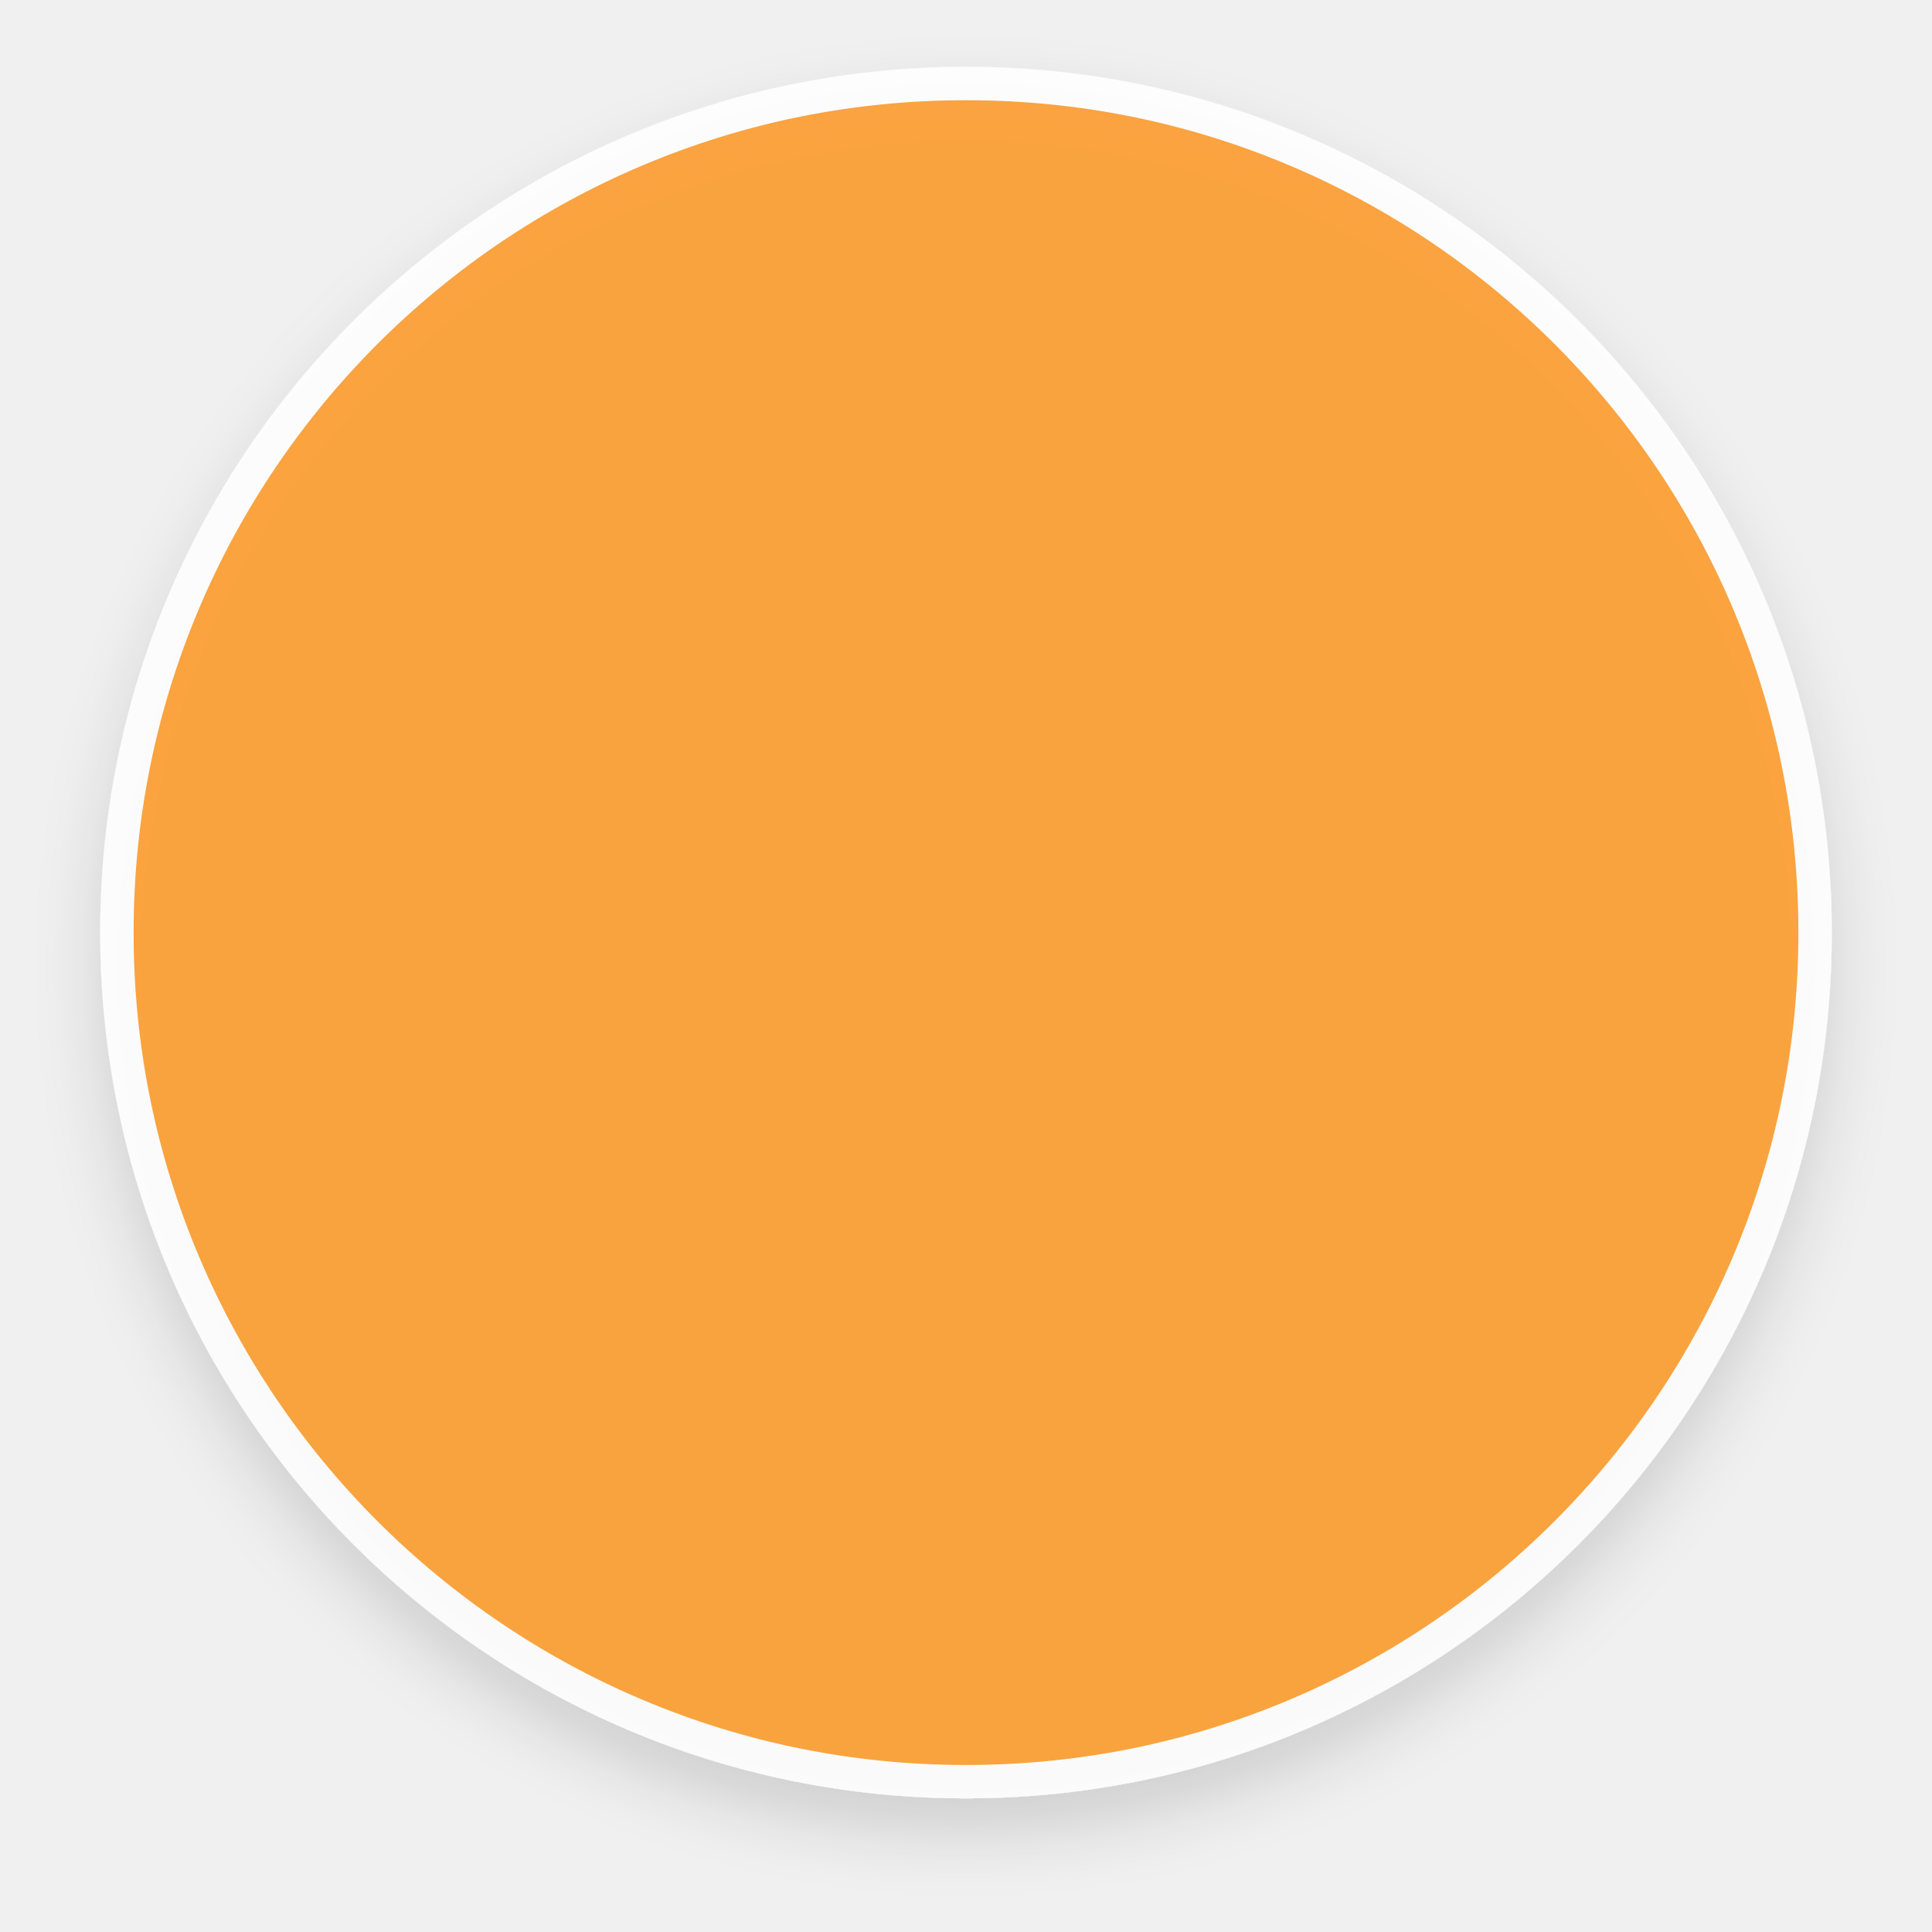
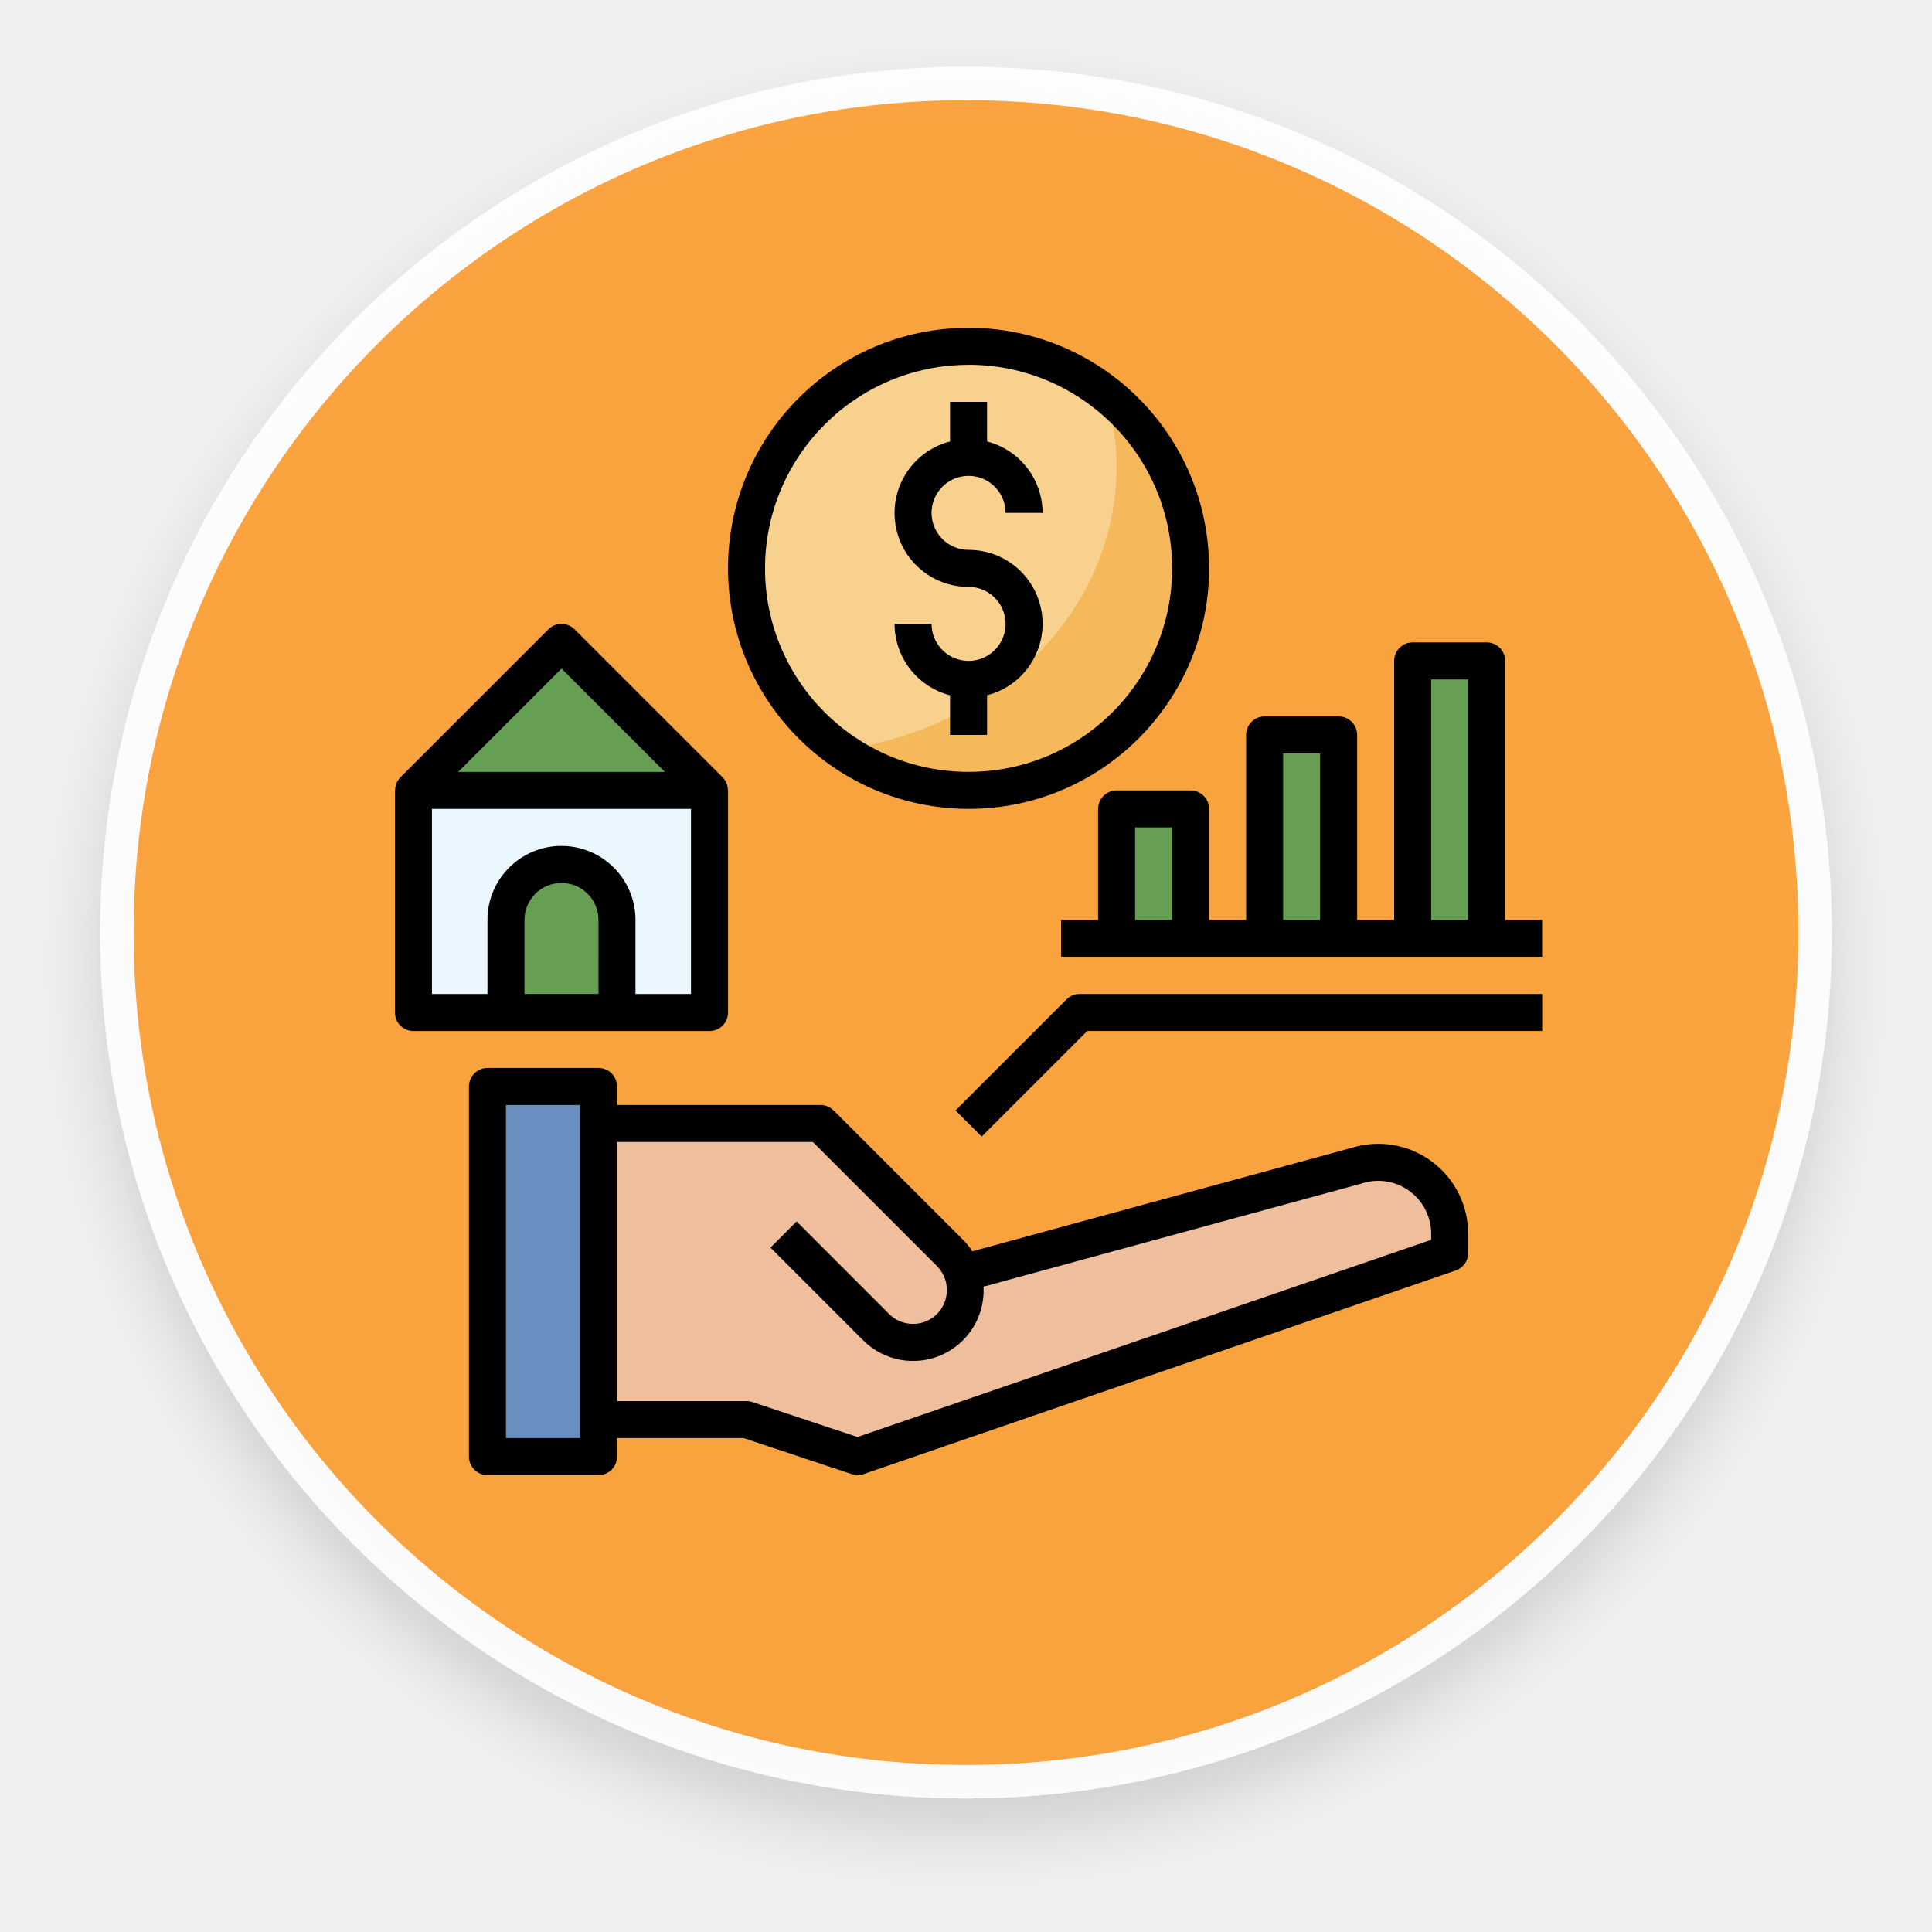
<svg xmlns="http://www.w3.org/2000/svg" width="173.5" height="173.5" viewBox="0 0 173.5 173.5">
  <defs>
    <filter id="Trazado_896985" x="0" y="0" width="173.5" height="173.5" filterUnits="userSpaceOnUse">
      <feOffset dy="3" input="SourceAlpha" />
      <feGaussianBlur stdDeviation="3" result="blur" />
      <feFlood flood-opacity="0.161" />
      <feComposite operator="in" in2="blur" />
      <feComposite in="SourceGraphic" />
    </filter>
  </defs>
-   <g id="Grupo_1176698" data-name="Grupo 1176698" transform="translate(-271.051 -4563)">
-     <g id="Grupo_1111318" data-name="Grupo 1111318" transform="translate(280.051 4569)">
-       <g id="Grupo_1109826" data-name="Grupo 1109826" transform="translate(0 0)">
-         <g id="Grupo_1098742" data-name="Grupo 1098742">
-           <g transform="matrix(1, 0, 0, 1, -9, -6)" filter="url(#Trazado_896985)">
-             <g id="Trazado_896985-2" data-name="Trazado 896985" transform="translate(9 6)" fill="#fd9826" opacity="0.859">
-               <path d="M 77.75 154 C 67.456 154 57.47 151.984 48.07 148.009 C 43.553 146.098 39.195 143.732 35.119 140.979 C 31.081 138.251 27.284 135.118 23.833 131.667 C 20.382 128.216 17.249 124.419 14.521 120.381 C 11.768 116.305 9.402 111.947 7.491 107.43 C 3.516 98.03 1.5 88.044 1.5 77.75 C 1.5 67.456 3.516 57.47 7.491 48.07 C 9.402 43.553 11.768 39.195 14.521 35.119 C 17.249 31.081 20.382 27.284 23.833 23.833 C 27.284 20.382 31.081 17.249 35.119 14.521 C 39.195 11.768 43.553 9.402 48.07 7.491 C 57.47 3.516 67.456 1.5 77.75 1.5 C 88.044 1.5 98.03 3.516 107.429 7.491 C 111.947 9.402 116.305 11.768 120.381 14.521 C 124.419 17.249 128.216 20.382 131.667 23.833 C 135.118 27.284 138.25 31.081 140.978 35.119 C 143.732 39.195 146.097 43.553 148.008 48.07 C 151.984 57.47 154 67.456 154 77.75 C 154 88.044 151.984 98.03 148.008 107.43 C 146.097 111.947 143.732 116.305 140.978 120.381 C 138.25 124.419 135.118 128.216 131.667 131.667 C 128.216 135.118 124.419 138.251 120.381 140.979 C 116.305 143.732 111.947 146.098 107.429 148.009 C 98.03 151.984 88.044 154 77.75 154 Z" stroke="none" />
-               <path d="M 77.75 3 C 67.657 3 57.868 4.976 48.655 8.873 C 44.226 10.746 39.955 13.065 35.959 15.764 C 32 18.439 28.277 21.51 24.894 24.894 C 21.51 28.277 18.439 32 15.764 35.959 C 13.065 39.955 10.746 44.226 8.873 48.655 C 4.976 57.868 3 67.657 3 77.75 C 3 87.843 4.976 97.632 8.873 106.845 C 10.746 111.274 13.065 115.545 15.764 119.541 C 18.439 123.5 21.51 127.223 24.894 130.606 C 28.277 133.99 32 137.061 35.959 139.736 C 39.955 142.435 44.226 144.754 48.655 146.627 C 57.868 150.524 67.657 152.5 77.75 152.5 C 87.842 152.5 97.631 150.524 106.845 146.627 C 111.274 144.754 115.545 142.435 119.541 139.736 C 123.5 137.061 127.223 133.99 130.606 130.606 C 133.989 127.223 137.061 123.5 139.735 119.541 C 142.435 115.545 144.754 111.274 146.627 106.845 C 150.524 97.632 152.5 87.843 152.5 77.75 C 152.5 67.657 150.524 57.868 146.627 48.655 C 144.754 44.226 142.435 39.955 139.735 35.959 C 137.061 32 133.989 28.277 130.606 24.894 C 127.223 21.51 123.5 18.439 119.541 15.764 C 115.545 13.065 111.274 10.746 106.845 8.873 C 97.631 4.976 87.842 3 77.75 3 M 77.75 0 C 120.69 0 155.5 34.81 155.5 77.75 L 155.5 77.75 C 155.5 120.69 120.69 155.5 77.75 155.5 C 34.81 155.5 -1.52587890625e-05 120.69 -1.52587890625e-05 77.75 L -1.52587890625e-05 77.75 C -1.52587890625e-05 34.81 34.81 0 77.75 0 Z" stroke="none" fill="#fff" />
+   <g id="Grupo_1177109" data-name="Grupo 1177109" transform="translate(5896.981 10748.953)">
+     <g id="Grupo_1176698" data-name="Grupo 1176698" transform="translate(-6168.032 -15311.953)">
+       <g id="Grupo_1111318" data-name="Grupo 1111318" transform="translate(280.051 4569)">
+         <g id="Grupo_1109826" data-name="Grupo 1109826" transform="translate(0 0)">
+           <g id="Grupo_1098742" data-name="Grupo 1098742">
+             <g transform="matrix(1, 0, 0, 1, -9, -6)" filter="url(#Trazado_896985)">
+               <g id="Trazado_896985-2" data-name="Trazado 896985" transform="translate(9 6)" fill="#fd9826" opacity="0.859">
+                 <path d="M 77.75 154 C 67.456 154 57.47 151.984 48.07 148.009 C 43.553 146.098 39.195 143.732 35.119 140.979 C 31.081 138.251 27.284 135.118 23.833 131.667 C 20.382 128.216 17.249 124.419 14.521 120.381 C 11.768 116.305 9.402 111.947 7.491 107.43 C 3.516 98.03 1.5 88.044 1.5 77.75 C 1.5 67.456 3.516 57.47 7.491 48.07 C 9.402 43.553 11.768 39.195 14.521 35.119 C 17.249 31.081 20.382 27.284 23.833 23.833 C 27.284 20.382 31.081 17.249 35.119 14.521 C 39.195 11.768 43.553 9.402 48.07 7.491 C 57.47 3.516 67.456 1.5 77.75 1.5 C 88.044 1.5 98.03 3.516 107.429 7.491 C 111.947 9.402 116.305 11.768 120.381 14.521 C 124.419 17.249 128.216 20.382 131.667 23.833 C 135.118 27.284 138.25 31.081 140.978 35.119 C 143.732 39.195 146.097 43.553 148.008 48.07 C 151.984 57.47 154 67.456 154 77.75 C 154 88.044 151.984 98.03 148.008 107.43 C 146.097 111.947 143.732 116.305 140.978 120.381 C 138.25 124.419 135.118 128.216 131.667 131.667 C 128.216 135.118 124.419 138.251 120.381 140.979 C 116.305 143.732 111.947 146.098 107.429 148.009 C 98.03 151.984 88.044 154 77.75 154 Z" stroke="none" />
+                 <path d="M 77.75 3 C 67.657 3 57.868 4.976 48.655 8.873 C 44.226 10.746 39.955 13.065 35.959 15.764 C 32 18.439 28.277 21.51 24.894 24.894 C 21.51 28.277 18.439 32 15.764 35.959 C 13.065 39.955 10.746 44.226 8.873 48.655 C 4.976 57.868 3 67.657 3 77.75 C 3 87.843 4.976 97.632 8.873 106.845 C 10.746 111.274 13.065 115.545 15.764 119.541 C 18.439 123.5 21.51 127.223 24.894 130.606 C 28.277 133.99 32 137.061 35.959 139.736 C 39.955 142.435 44.226 144.754 48.655 146.627 C 57.868 150.524 67.657 152.5 77.75 152.5 C 87.842 152.5 97.631 150.524 106.845 146.627 C 111.274 144.754 115.545 142.435 119.541 139.736 C 123.5 137.061 127.223 133.99 130.606 130.606 C 133.989 127.223 137.061 123.5 139.735 119.541 C 142.435 115.545 144.754 111.274 146.627 106.845 C 150.524 97.632 152.5 87.843 152.5 77.75 C 152.5 67.657 150.524 57.868 146.627 48.655 C 144.754 44.226 142.435 39.955 139.735 35.959 C 137.061 32 133.989 28.277 130.606 24.894 C 127.223 21.51 123.5 18.439 119.541 15.764 C 115.545 13.065 111.274 10.746 106.845 8.873 C 97.631 4.976 87.842 3 77.75 3 M 77.75 0 C 120.69 0 155.5 34.81 155.5 77.75 L 155.5 77.75 C 155.5 120.69 120.69 155.5 77.75 155.5 C 34.81 155.5 -1.52587890625e-05 120.69 -1.52587890625e-05 77.75 L -1.52587890625e-05 77.75 C -1.52587890625e-05 34.81 34.81 0 77.75 0 Z" stroke="none" fill="#fff" />
+               </g>
            </g>
          </g>
        </g>
      </g>
    </g>
+     <g id="benefits_2726562" transform="translate(-5862.513 -10720.513)">
+       <circle id="Elipse_13109" data-name="Elipse 13109" cx="20" cy="20" r="20" transform="translate(32.513 2.513)" fill="#f5b95b" />
+       <path id="Trazado_1032212" data-name="Trazado 1032212" d="M20,21.94a19.9,19.9,0,0,0,8.48,16.3c14-1.854,24.754-12.521,24.754-25.441a22.947,22.947,0,0,0-.977-6.522A19.921,19.921,0,0,0,20,21.94Z" transform="translate(12.572 0.662)" fill="#f9d18f" />
+       <path id="Trazado_1032213" data-name="Trazado 1032213" d="M45.234,57.294l34.824-9.5a6.414,6.414,0,0,1,8.38,6.175v1.662L35.264,73.911l-9.97-3.323H12V44H31.94Z" transform="translate(7.279 28.453)" fill="#efbe9c" />
+       <path id="Trazado_1032214" data-name="Trazado 1032214" d="M6,42h9.97V75.234H6Z" transform="translate(3.308 27.13)" fill="#698ec0" />
+       <path id="Trazado_1032215" data-name="Trazado 1032215" d="M2,31.294,15.294,18,28.587,31.294Z" transform="translate(0.662 11.249)" fill="#669e54" />
+       <path id="Trazado_1032216" data-name="Trazado 1032216" d="M2,26H28.587V45.94H2Z" transform="translate(0.662 16.542)" fill="#ebf7fe" />
+       <g id="Grupo_1176961" data-name="Grupo 1176961" transform="translate(10.97 30.911)">
+         <path id="Trazado_1032217" data-name="Trazado 1032217" d="M7,43.294V34.985a4.985,4.985,0,0,1,9.97,0v8.309Z" transform="translate(-7 -11.721)" fill="#669e54" />
+         <path id="Trazado_1032218" data-name="Trazado 1032218" d="M48,23h6.647V41.279H48Z" transform="translate(20.13 -16.353)" fill="#669e54" />
+         <path id="Trazado_1032219" data-name="Trazado 1032219" d="M56,19h6.647V43.925H56Z" transform="translate(25.423 -19)" fill="#669e54" />
+         <path id="Trazado_1032220" data-name="Trazado 1032220" d="M40,27h6.647V38.632H40Z" transform="translate(14.836 -13.706)" fill="#669e54" />
+       </g>
+       <g id="Grupo_1176962" data-name="Grupo 1176962" transform="translate(1 1)">
+         <path id="Trazado_1032221" data-name="Trazado 1032221" d="M84.253,48.177,50.207,57.462a6.388,6.388,0,0,0-.828-1.022L37.747,44.809a1.663,1.663,0,0,0-1.175-.485H18.294V42.662A1.661,1.661,0,0,0,16.632,41H6.662A1.661,1.661,0,0,0,5,42.662V75.9a1.661,1.661,0,0,0,1.662,1.662h9.97A1.661,1.661,0,0,0,18.294,75.9V74.234H29.656l9.714,3.237a1.64,1.64,0,0,0,1.065,0L93.61,59.187a1.659,1.659,0,0,0,1.122-1.57V55.955a8.074,8.074,0,0,0-10.479-7.778ZM14.97,74.234H8.323V44.323H14.97Zm76.438-17.8L39.887,74.141,30.451,71a1.711,1.711,0,0,0-.525-.085H18.294V47.647H35.884L47.029,58.792a3.039,3.039,0,0,1-4.3,4.3L34.424,54.78l-2.35,2.35,8.309,8.308a6.338,6.338,0,0,0,10.828-4.8l33.917-9.251a4.755,4.755,0,0,1,6.281,4.571Z" transform="translate(1.647 25.468)" />
+         <path id="Trazado_1032222" data-name="Trazado 1032222" d="M30.911,51.9V31.955H30.9a1.641,1.641,0,0,0-.472-1.175L17.13,17.487a1.66,1.66,0,0,0-2.35,0L1.487,30.781a1.654,1.654,0,0,0-.472,1.175H1V51.9a1.661,1.661,0,0,0,1.662,1.662H29.249A1.661,1.661,0,0,0,30.911,51.9ZM15.955,21.012l9.282,9.282H6.673Zm3.323,29.223H12.632V43.587a3.323,3.323,0,1,1,6.647,0Zm3.323,0V43.587a6.647,6.647,0,0,0-13.294,0v6.647H4.323V33.617H27.587V50.234Z" transform="translate(-1 9.587)" />
+         <path id="Trazado_1032223" data-name="Trazado 1032223" d="M34.647,28.264a3.327,3.327,0,0,1-3.323-3.323H28a6.64,6.64,0,0,0,4.985,6.411v3.559h3.323V31.351a6.633,6.633,0,0,0-1.662-13.058A3.323,3.323,0,1,1,37.97,14.97h3.323a6.64,6.64,0,0,0-4.985-6.411V5H32.985V8.559a6.633,6.633,0,0,0,1.662,13.058,3.323,3.323,0,0,1,0,6.647Z" transform="translate(16.866 1.647)" />
+         <path id="Trazado_1032224" data-name="Trazado 1032224" d="M40.6,44.2A21.6,21.6,0,1,0,19,22.6,21.627,21.627,0,0,0,40.6,44.2Zm0-39.881A18.279,18.279,0,1,1,22.323,22.6,18.3,18.3,0,0,1,40.6,4.323Z" transform="translate(10.911 -1)" />
+         <path id="Trazado_1032225" data-name="Trazado 1032225" d="M41.263,37.487l-9.97,9.97,2.35,2.35,9.483-9.483H83.981V37H42.438A1.657,1.657,0,0,0,41.263,37.487Z" transform="translate(19.045 22.821)" />
+         <path id="Trazado_1032226" data-name="Trazado 1032226" d="M76.881,42.925V19.662A1.661,1.661,0,0,0,75.219,18H68.572a1.661,1.661,0,0,0-1.662,1.662V42.925H63.587V26.308a1.661,1.661,0,0,0-1.662-1.662H55.279a1.661,1.661,0,0,0-1.662,1.662V42.925H50.294v-9.97a1.661,1.661,0,0,0-1.662-1.662H41.985a1.661,1.661,0,0,0-1.662,1.662v9.97H37v3.323H80.2V42.925Zm-6.647-21.6h3.323v21.6H70.234ZM56.94,27.97h3.323V42.925H56.94ZM43.647,34.617H46.97v8.309H43.647Z" transform="translate(22.821 10.249)" />
+       </g>
+     </g>
  </g>
</svg>
